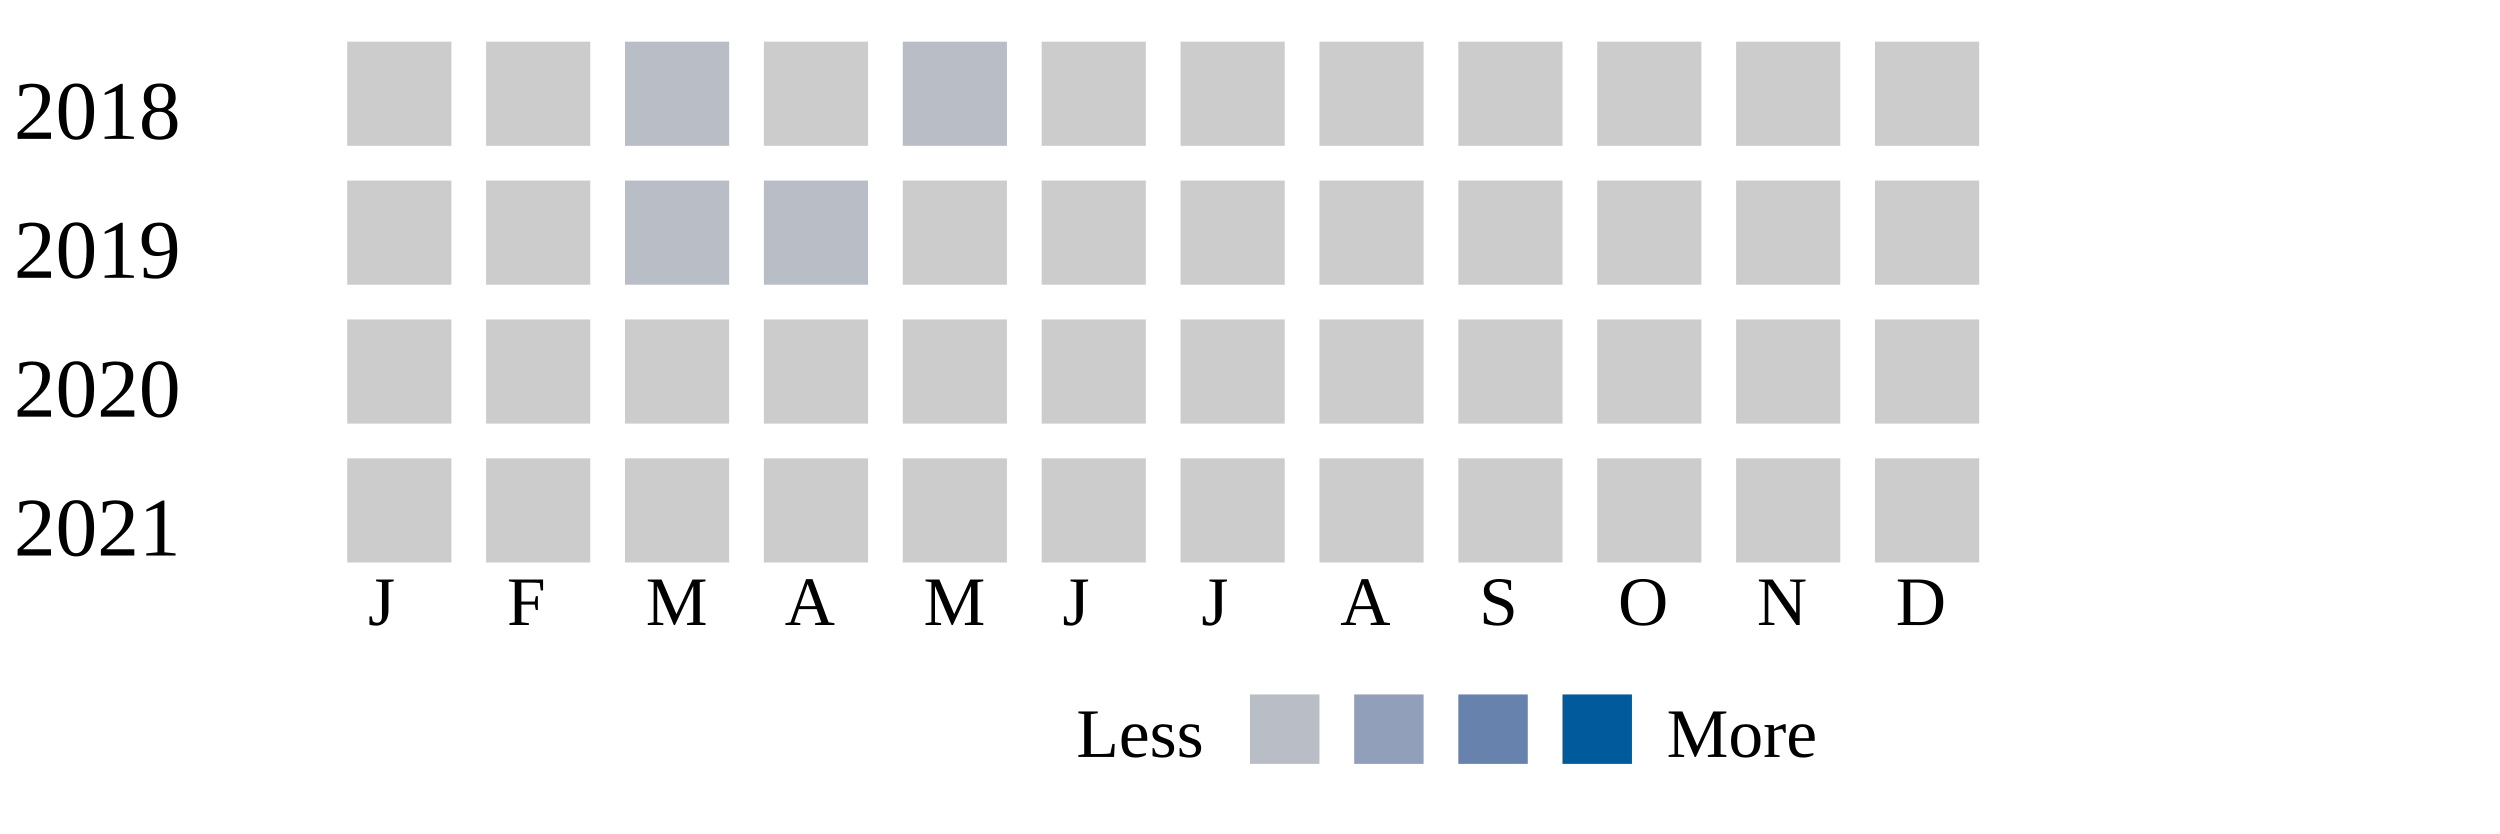
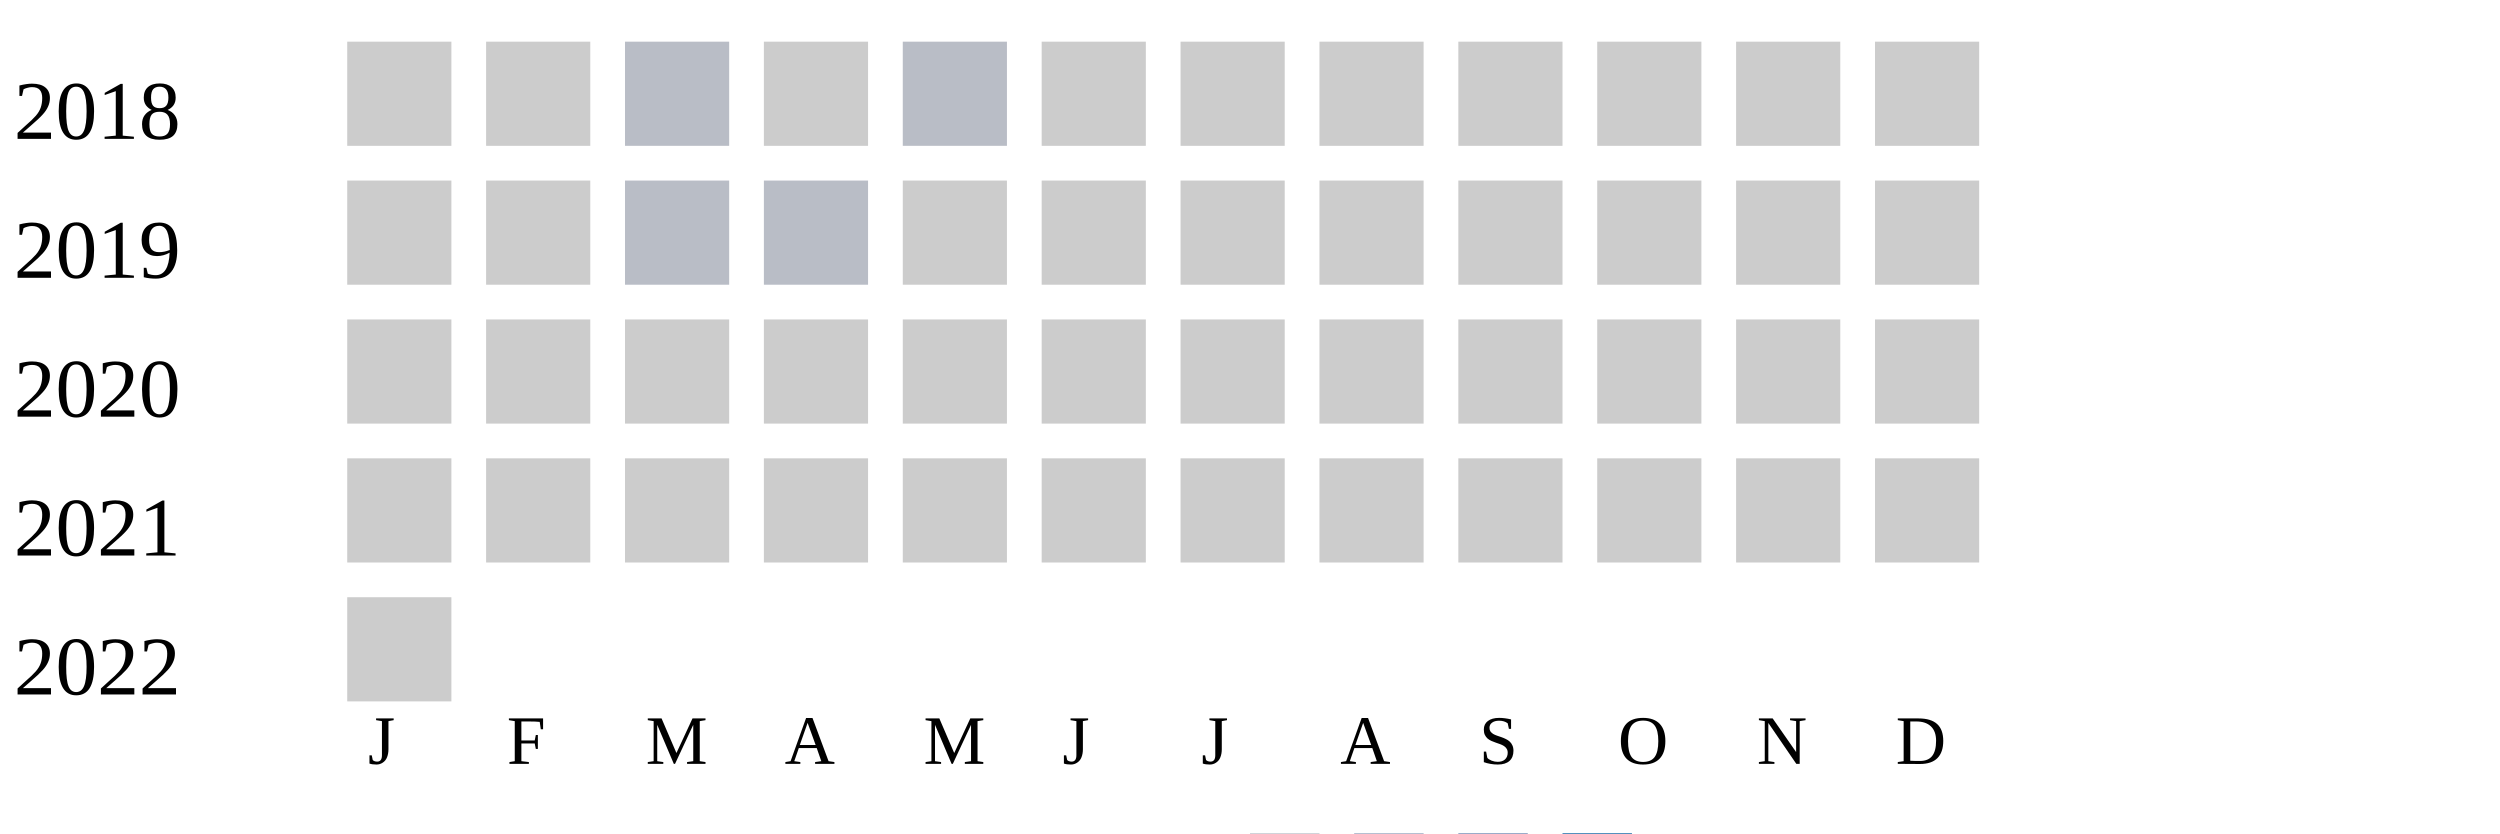
<svg xmlns="http://www.w3.org/2000/svg" width="360" height="120">
  <g transform="translate(0 0)">
    <text x="2" y="20">2018</text>
    <rect x="50" y="6" width="15" height="15" fill="#cccccc" />
    <rect x="70" y="6" width="15" height="15" fill="#cccccc" />
    <rect x="90" y="6" width="15" height="15" fill="#b9bdc6" />
    <rect x="110" y="6" width="15" height="15" fill="#cccccc" />
    <rect x="130" y="6" width="15" height="15" fill="#b9bdc6" />
    <rect x="150" y="6" width="15" height="15" fill="#cccccc" />
    <rect x="170" y="6" width="15" height="15" fill="#cccccc" />
    <rect x="190" y="6" width="15" height="15" fill="#cccccc" />
    <rect x="210" y="6" width="15" height="15" fill="#cccccc" />
    <rect x="230" y="6" width="15" height="15" fill="#cccccc" />
    <rect x="250" y="6" width="15" height="15" fill="#cccccc" />
    <rect x="270" y="6" width="15" height="15" fill="#cccccc" />
  </g>
  <g transform="translate(0 20)">
    <text x="2" y="20">2019</text>
    <rect x="50" y="6" width="15" height="15" fill="#cccccc" />
    <rect x="70" y="6" width="15" height="15" fill="#cccccc" />
    <rect x="90" y="6" width="15" height="15" fill="#b9bdc6" />
    <rect x="110" y="6" width="15" height="15" fill="#b9bdc6" />
    <rect x="130" y="6" width="15" height="15" fill="#cccccc" />
    <rect x="150" y="6" width="15" height="15" fill="#cccccc" />
    <rect x="170" y="6" width="15" height="15" fill="#cccccc" />
    <rect x="190" y="6" width="15" height="15" fill="#cccccc" />
    <rect x="210" y="6" width="15" height="15" fill="#cccccc" />
    <rect x="230" y="6" width="15" height="15" fill="#cccccc" />
    <rect x="250" y="6" width="15" height="15" fill="#cccccc" />
    <rect x="270" y="6" width="15" height="15" fill="#cccccc" />
  </g>
  <g transform="translate(0 40)">
    <text x="2" y="20">2020</text>
    <rect x="50" y="6" width="15" height="15" fill="#cccccc" />
    <rect x="70" y="6" width="15" height="15" fill="#cccccc" />
    <rect x="90" y="6" width="15" height="15" fill="#cccccc" />
    <rect x="110" y="6" width="15" height="15" fill="#cccccc" />
    <rect x="130" y="6" width="15" height="15" fill="#cccccc" />
    <rect x="150" y="6" width="15" height="15" fill="#cccccc" />
    <rect x="170" y="6" width="15" height="15" fill="#cccccc" />
    <rect x="190" y="6" width="15" height="15" fill="#cccccc" />
    <rect x="210" y="6" width="15" height="15" fill="#cccccc" />
    <rect x="230" y="6" width="15" height="15" fill="#cccccc" />
    <rect x="250" y="6" width="15" height="15" fill="#cccccc" />
    <rect x="270" y="6" width="15" height="15" fill="#cccccc" />
  </g>
  <g transform="translate(0 60)">
    <text x="2" y="20">2021</text>
    <rect x="50" y="6" width="15" height="15" fill="#cccccc" />
    <rect x="70" y="6" width="15" height="15" fill="#cccccc" />
    <rect x="90" y="6" width="15" height="15" fill="#cccccc" />
    <rect x="110" y="6" width="15" height="15" fill="#cccccc" />
    <rect x="130" y="6" width="15" height="15" fill="#cccccc" />
    <rect x="150" y="6" width="15" height="15" fill="#cccccc" />
    <rect x="170" y="6" width="15" height="15" fill="#cccccc" />
    <rect x="190" y="6" width="15" height="15" fill="#cccccc" />
    <rect x="210" y="6" width="15" height="15" fill="#cccccc" />
    <rect x="230" y="6" width="15" height="15" fill="#cccccc" />
    <rect x="250" y="6" width="15" height="15" fill="#cccccc" />
    <rect x="270" y="6" width="15" height="15" fill="#cccccc" />
  </g>
-   <text style="font-size: 10px; text-align: center" x="53" y="90">J</text>
-   <text style="font-size: 10px; text-align: center" x="73" y="90">F</text>
-   <text style="font-size: 10px; text-align: center" x="93" y="90">M</text>
-   <text style="font-size: 10px; text-align: center" x="113" y="90">A</text>
-   <text style="font-size: 10px; text-align: center" x="133" y="90">M</text>
-   <text style="font-size: 10px; text-align: center" x="153" y="90">J</text>
-   <text style="font-size: 10px; text-align: center" x="173" y="90">J</text>
-   <text style="font-size: 10px; text-align: center" x="193" y="90">A</text>
-   <text style="font-size: 10px; text-align: center" x="213" y="90">S</text>
-   <text style="font-size: 10px; text-align: center" x="233" y="90">O</text>
-   <text style="font-size: 10px; text-align: center" x="253" y="90">N</text>
-   <text style="font-size: 10px; text-align: center" x="273" y="90">D</text>
-   <text style="font-size: 10px;" x="155" y="109">Less</text>
-   <rect fill="#b9bdc6" width="10" height="10" x="180" y="100" />
-   <rect fill="#919fba" width="10" height="10" x="195" y="100" />
-   <rect fill="#6882ae" width="10" height="10" x="210" y="100" />
-   <rect fill="#005a9c" width="10" height="10" x="225" y="100" />
-   <text x="240" y="109" style="font-size: 10px;">More</text>
+   <g transform="translate(0 80)">
+     <text x="2" y="20">2022</text>
+     <rect x="50" y="6" width="15" height="15" fill="#cccccc" />
+   </g>
+   <text style="font-size: 10px; text-align: center" x="53" y="110">J</text>
+   <text style="font-size: 10px; text-align: center" x="73" y="110">F</text>
+   <text style="font-size: 10px; text-align: center" x="93" y="110">M</text>
+   <text style="font-size: 10px; text-align: center" x="113" y="110">A</text>
+   <text style="font-size: 10px; text-align: center" x="133" y="110">M</text>
+   <text style="font-size: 10px; text-align: center" x="153" y="110">J</text>
+   <text style="font-size: 10px; text-align: center" x="173" y="110">J</text>
+   <text style="font-size: 10px; text-align: center" x="193" y="110">A</text>
+   <text style="font-size: 10px; text-align: center" x="213" y="110">S</text>
+   <text style="font-size: 10px; text-align: center" x="233" y="110">O</text>
+   <text style="font-size: 10px; text-align: center" x="253" y="110">N</text>
+   <text style="font-size: 10px; text-align: center" x="273" y="110">D</text>
+   <text style="font-size: 10px;" x="155" y="129">Less</text>
+   <rect fill="#b9bdc6" width="10" height="10" x="180" y="120" />
+   <rect fill="#919fba" width="10" height="10" x="195" y="120" />
+   <rect fill="#6882ae" width="10" height="10" x="210" y="120" />
+   <rect fill="#005a9c" width="10" height="10" x="225" y="120" />
+   <text x="240" y="129" style="font-size: 10px;">More</text>
</svg>
